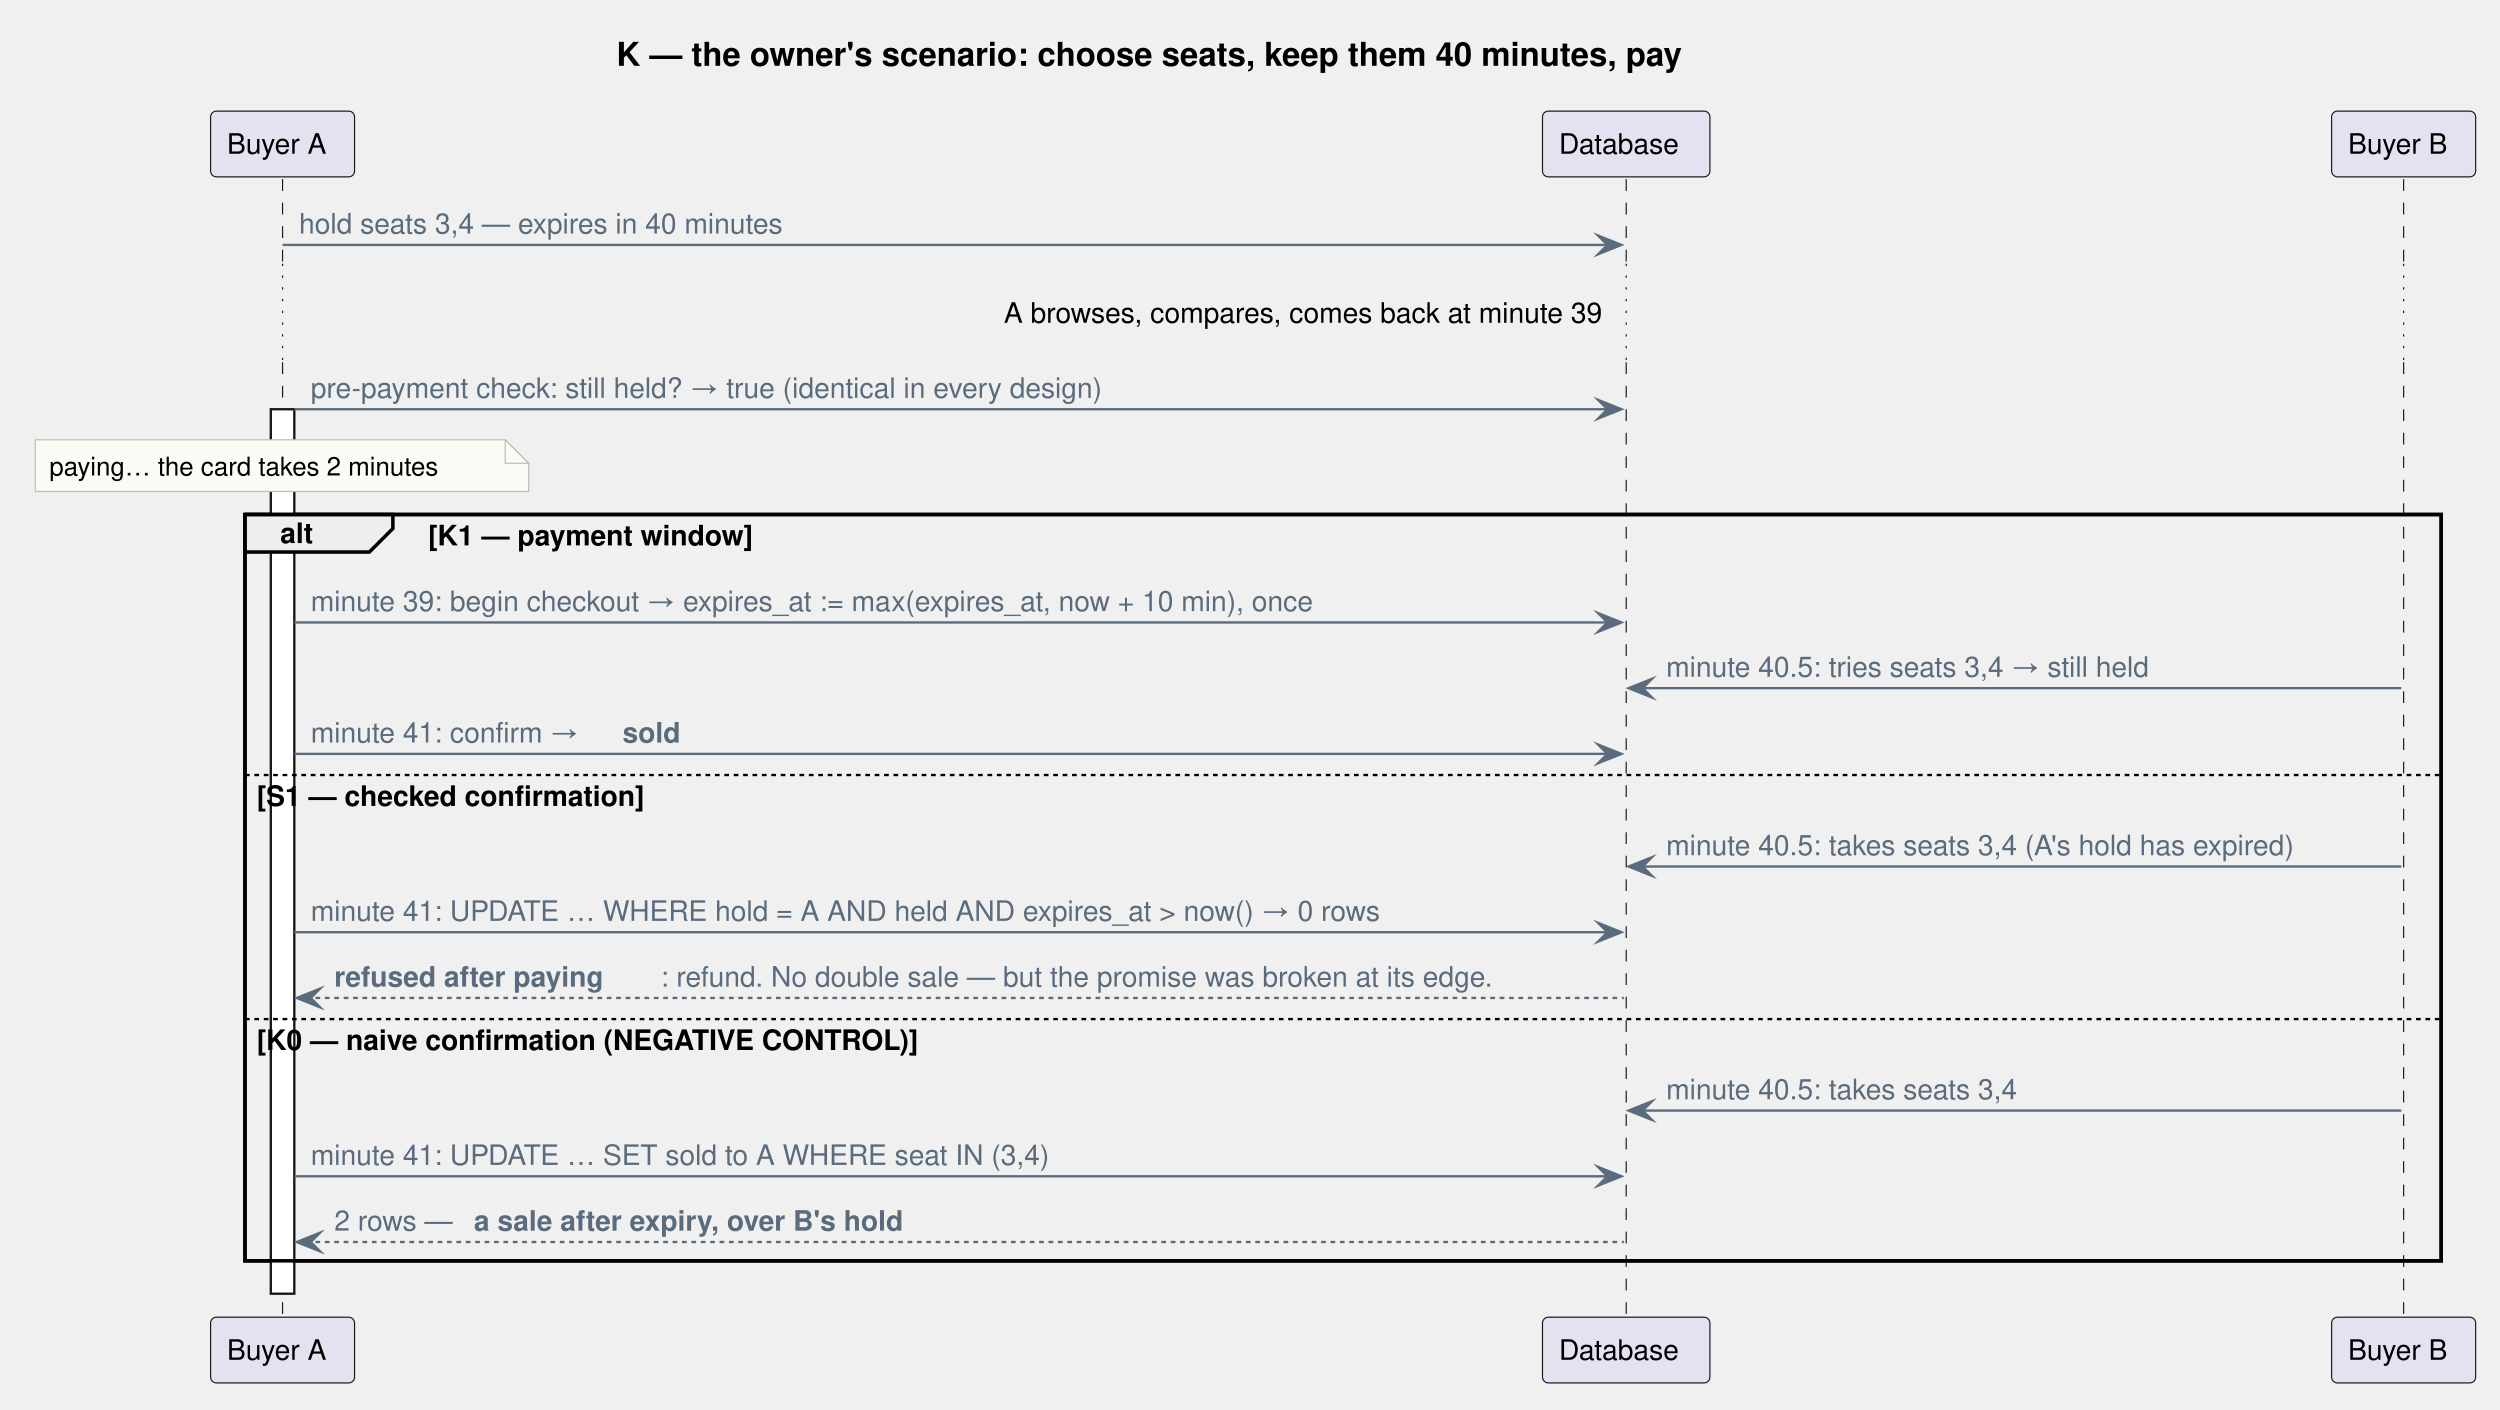
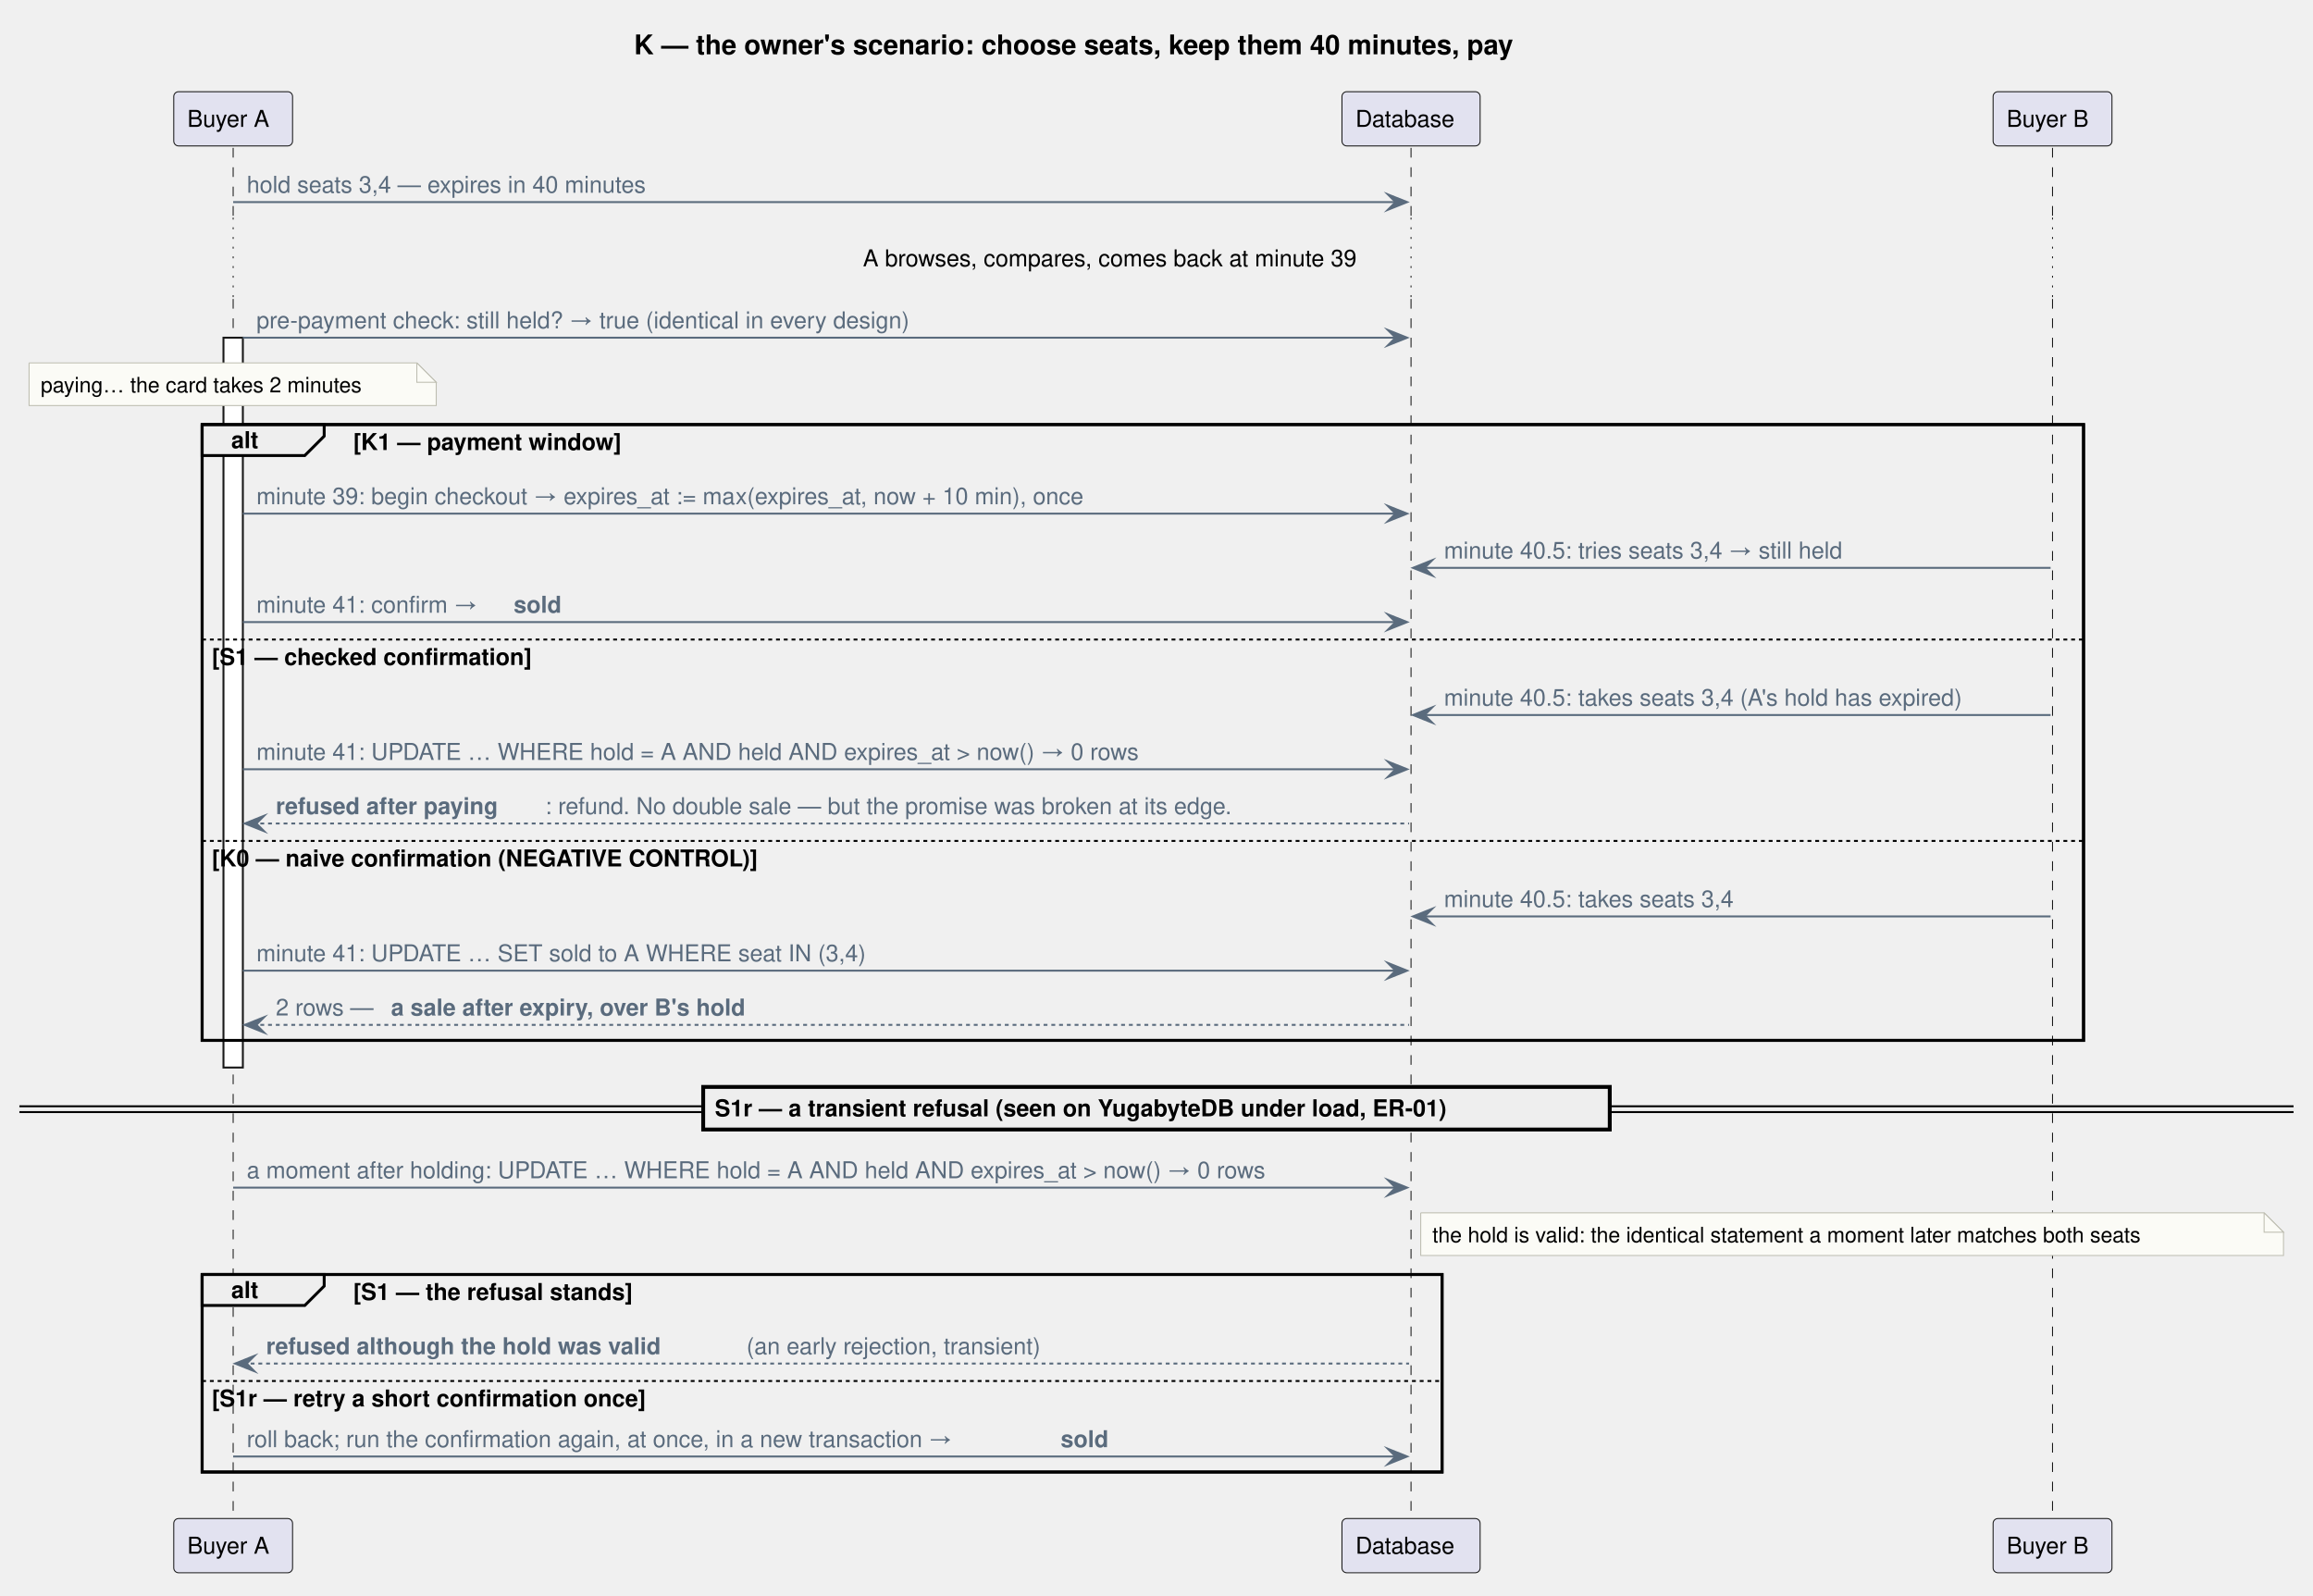
- <svg xmlns="http://www.w3.org/2000/svg" version="1.1" data-diagram-type="SEQUENCE" style="width:1064px;height:600px;background:#FFFFFF;" width="1064px" height="600px" viewBox="0 0 1064 600" zoomAndPan="magnify" preserveAspectRatio="none" contentStyleType="text/css">
+ <svg xmlns="http://www.w3.org/2000/svg" version="1.1" data-diagram-type="SEQUENCE" style="width:1193px;height:823px;background:#FFFFFF;" width="1193px" height="823px" viewBox="0 0 1193 823" zoomAndPan="magnify" preserveAspectRatio="none" contentStyleType="text/css">
  <defs />
  <g font-family="sans-serif" lengthAdjust="spacing">
    <g class="title" data-source-line="2">
-       <text x="262.386" y="27.995" fill="#000" font-size="14" textLength="537.865" font-weight="700" font-family="'Segoe UI, Helvetica, Arial'">K — the owner's scenario: choose seats, keep them 40 minutes, pay</text>
+       <text x="327.053" y="27.995" fill="#000" font-size="14" textLength="537.865" font-weight="700" font-family="'Segoe UI, Helvetica, Arial'">K — the owner's scenario: choose seats, keep them 40 minutes, pay</text>
    </g>
-     <rect x="104.26" y="218.977" width="934.727" height="317.625" fill="none" style="stroke:#000;stroke-width:1.5;" />
+     <rect x="104.26" y="218.977" width="970.396" height="317.625" fill="none" style="stroke:#000;stroke-width:1.5;" />
+     <rect x="104.26" y="657.344" width="639.523" height="101.875" fill="none" style="stroke:#000;stroke-width:1.5;" />
    <g>
      <rect x="116.76" y="76.266" width="8" height="35.969" fill="#000" fill-opacity="0" />
      <line x1="120.26" y1="76.266" x2="120.26" y2="112.234" style="stroke:#181818;stroke-width:0.5;stroke-dasharray:5,5;" />
    </g>
    <line x1="120.26" y1="112.234" x2="120.26" y2="154.203" style="stroke:#181818;stroke-width:0.5;stroke-dasharray:1,4;" />
    <g>
-       <rect x="116.76" y="154.203" width="8" height="406.398" fill="#000" fill-opacity="0" />
-       <line x1="120.26" y1="154.203" x2="120.26" y2="560.602" style="stroke:#181818;stroke-width:0.5;stroke-dasharray:5,5;" />
+       <rect x="116.76" y="154.203" width="8" height="629.016" fill="#000" fill-opacity="0" />
+       <line x1="120.26" y1="154.203" x2="120.26" y2="783.219" style="stroke:#181818;stroke-width:0.5;stroke-dasharray:5,5;" />
    </g>
    <g>
      <rect x="115.26" y="174.172" width="10" height="376.43" fill="#FFF" style="stroke:#181818;stroke-width:1;" />
    </g>
    <g>
-       <rect x="688.613" y="76.266" width="8" height="35.969" fill="#000" fill-opacity="0" />
-       <line x1="692.113" y1="76.266" x2="692.113" y2="112.234" style="stroke:#181818;stroke-width:0.5;stroke-dasharray:5,5;" />
+       <rect x="724.283" y="76.266" width="8" height="35.969" fill="#000" fill-opacity="0" />
+       <line x1="727.783" y1="76.266" x2="727.783" y2="112.234" style="stroke:#181818;stroke-width:0.5;stroke-dasharray:5,5;" />
    </g>
-     <line x1="692.113" y1="112.234" x2="692.113" y2="154.203" style="stroke:#181818;stroke-width:0.5;stroke-dasharray:1,4;" />
+     <line x1="727.783" y1="112.234" x2="727.783" y2="154.203" style="stroke:#181818;stroke-width:0.5;stroke-dasharray:1,4;" />
    <g>
-       <rect x="688.613" y="154.203" width="8" height="406.398" fill="#000" fill-opacity="0" />
-       <line x1="692.113" y1="154.203" x2="692.113" y2="560.602" style="stroke:#181818;stroke-width:0.5;stroke-dasharray:5,5;" />
+       <rect x="724.283" y="154.203" width="8" height="629.016" fill="#000" fill-opacity="0" />
+       <line x1="727.783" y1="154.203" x2="727.783" y2="783.219" style="stroke:#181818;stroke-width:0.5;stroke-dasharray:5,5;" />
    </g>
    <g>
-       <rect x="1019.486" y="76.266" width="8" height="35.969" fill="#000" fill-opacity="0" />
-       <line x1="1022.986" y1="76.266" x2="1022.986" y2="112.234" style="stroke:#181818;stroke-width:0.5;stroke-dasharray:5,5;" />
+       <rect x="1055.156" y="76.266" width="8" height="35.969" fill="#000" fill-opacity="0" />
+       <line x1="1058.656" y1="76.266" x2="1058.656" y2="112.234" style="stroke:#181818;stroke-width:0.5;stroke-dasharray:5,5;" />
    </g>
-     <line x1="1022.986" y1="112.234" x2="1022.986" y2="154.203" style="stroke:#181818;stroke-width:0.5;stroke-dasharray:1,4;" />
+     <line x1="1058.656" y1="112.234" x2="1058.656" y2="154.203" style="stroke:#181818;stroke-width:0.5;stroke-dasharray:1,4;" />
    <g>
-       <rect x="1019.486" y="154.203" width="8" height="406.398" fill="#000" fill-opacity="0" />
-       <line x1="1022.986" y1="154.203" x2="1022.986" y2="560.602" style="stroke:#181818;stroke-width:0.5;stroke-dasharray:5,5;" />
+       <rect x="1055.156" y="154.203" width="8" height="629.016" fill="#000" fill-opacity="0" />
+       <line x1="1058.656" y1="154.203" x2="1058.656" y2="783.219" style="stroke:#181818;stroke-width:0.5;stroke-dasharray:5,5;" />
    </g>
    <rect x="89.62" y="47.297" width="61.279" height="27.969" fill="#E2E2F0" style="stroke:#181818;stroke-width:0.5;" rx="2.5" ry="2.5" />
    <text x="96.62" y="65.436" fill="#000" font-size="12" textLength="47.279" font-family="'Segoe UI, Helvetica, Arial'">Buyer A</text>
-     <rect x="656.484" y="47.297" width="71.258" height="27.969" fill="#E2E2F0" style="stroke:#181818;stroke-width:0.5;" rx="2.5" ry="2.5" />
-     <text x="663.484" y="65.436" fill="#000" font-size="12" textLength="57.258" font-family="'Segoe UI, Helvetica, Arial'">Database</text>
-     <rect x="992.335" y="47.297" width="61.303" height="27.969" fill="#E2E2F0" style="stroke:#181818;stroke-width:0.5;" rx="2.5" ry="2.5" />
-     <text x="999.335" y="65.436" fill="#000" font-size="12" textLength="47.303" font-family="'Segoe UI, Helvetica, Arial'">Buyer B</text>
-     <rect x="89.62" y="560.602" width="61.279" height="27.969" fill="#E2E2F0" style="stroke:#181818;stroke-width:0.5;" rx="2.5" ry="2.5" />
-     <text x="96.62" y="578.74" fill="#000" font-size="12" textLength="47.279" font-family="'Segoe UI, Helvetica, Arial'">Buyer A</text>
-     <rect x="656.484" y="560.602" width="71.258" height="27.969" fill="#E2E2F0" style="stroke:#181818;stroke-width:0.5;" rx="2.5" ry="2.5" />
-     <text x="663.484" y="578.74" fill="#000" font-size="12" textLength="57.258" font-family="'Segoe UI, Helvetica, Arial'">Database</text>
-     <rect x="992.335" y="560.602" width="61.303" height="27.969" fill="#E2E2F0" style="stroke:#181818;stroke-width:0.5;" rx="2.5" ry="2.5" />
-     <text x="999.335" y="578.74" fill="#000" font-size="12" textLength="47.303" font-family="'Segoe UI, Helvetica, Arial'">Buyer B</text>
-     <polygon points="680.113,100.234,690.113,104.234,680.113,108.234,684.113,104.234" fill="#5A6B7D" style="stroke:#5A6B7D;stroke-width:1;stroke-linejoin:miter;stroke-miterlimit:10;" />
-     <line x1="120.26" y1="104.234" x2="686.113" y2="104.234" style="stroke:#5A6B7D;stroke-width:1;" />
+     <rect x="692.154" y="47.297" width="71.258" height="27.969" fill="#E2E2F0" style="stroke:#181818;stroke-width:0.5;" rx="2.5" ry="2.5" />
+     <text x="699.154" y="65.436" fill="#000" font-size="12" textLength="57.258" font-family="'Segoe UI, Helvetica, Arial'">Database</text>
+     <rect x="1028.005" y="47.297" width="61.303" height="27.969" fill="#E2E2F0" style="stroke:#181818;stroke-width:0.5;" rx="2.5" ry="2.5" />
+     <text x="1035.005" y="65.436" fill="#000" font-size="12" textLength="47.303" font-family="'Segoe UI, Helvetica, Arial'">Buyer B</text>
+     <rect x="89.62" y="783.219" width="61.279" height="27.969" fill="#E2E2F0" style="stroke:#181818;stroke-width:0.5;" rx="2.5" ry="2.5" />
+     <text x="96.62" y="801.357" fill="#000" font-size="12" textLength="47.279" font-family="'Segoe UI, Helvetica, Arial'">Buyer A</text>
+     <rect x="692.154" y="783.219" width="71.258" height="27.969" fill="#E2E2F0" style="stroke:#181818;stroke-width:0.5;" rx="2.5" ry="2.5" />
+     <text x="699.154" y="801.357" fill="#000" font-size="12" textLength="57.258" font-family="'Segoe UI, Helvetica, Arial'">Database</text>
+     <rect x="1028.005" y="783.219" width="61.303" height="27.969" fill="#E2E2F0" style="stroke:#181818;stroke-width:0.5;" rx="2.5" ry="2.5" />
+     <text x="1035.005" y="801.357" fill="#000" font-size="12" textLength="47.303" font-family="'Segoe UI, Helvetica, Arial'">Buyer B</text>
+     <polygon points="715.783,100.234,725.783,104.234,715.783,108.234,719.783,104.234" fill="#5A6B7D" style="stroke:#5A6B7D;stroke-width:1;stroke-linejoin:miter;stroke-miterlimit:10;" />
+     <line x1="120.26" y1="104.234" x2="721.783" y2="104.234" style="stroke:#5A6B7D;stroke-width:1;" />
    <text x="127.26" y="99.404" fill="#5A6B7D" font-size="12" textLength="234.416" font-family="'Segoe UI, Helvetica, Arial'">hold seats 3,4 — expires in 40 minutes</text>
-     <text x="427.257" y="137.373" fill="#000" font-size="12" textLength="288.732" font-family="'Segoe UI, Helvetica, Arial'">A browses, compares, comes back at minute 39</text>
-     <polygon points="680.113,170.172,690.113,174.172,680.113,178.172,684.113,174.172" fill="#5A6B7D" style="stroke:#5A6B7D;stroke-width:1;stroke-linejoin:miter;stroke-miterlimit:10;" />
-     <line x1="125.26" y1="174.172" x2="686.113" y2="174.172" style="stroke:#5A6B7D;stroke-width:1;" />
+     <text x="445.092" y="137.373" fill="#000" font-size="12" textLength="288.732" font-family="'Segoe UI, Helvetica, Arial'">A browses, compares, comes back at minute 39</text>
+     <polygon points="715.783,170.172,725.783,174.172,715.783,178.172,719.783,174.172" fill="#5A6B7D" style="stroke:#5A6B7D;stroke-width:1;stroke-linejoin:miter;stroke-miterlimit:10;" />
+     <line x1="125.26" y1="174.172" x2="721.783" y2="174.172" style="stroke:#5A6B7D;stroke-width:1;" />
    <text x="132.26" y="169.342" fill="#5A6B7D" font-size="12" textLength="384.451" font-family="'Segoe UI, Helvetica, Arial'">pre-payment check: still held? → true (identical in every design)</text>
    <path d="M15,187.172 L15,209.172 L225,209.172 L225,197.172 L215,187.172 L15,187.172" style="stroke:#BDBDB0;stroke-width:0.5;" fill="#FBFBF6" />
    <path d="M215,187.172 L215,197.172 L225,197.172 L215,187.172" style="stroke:#BDBDB0;stroke-width:0.5;" fill="#FBFBF6" />
    <text x="21" y="202.382" fill="#000" font-size="11" textLength="189.519" font-family="'Segoe UI, Helvetica, Arial'">paying… the card takes 2 minutes</text>
    <path d="M104.26,218.977 L167.207,218.977 L167.207,224.945 L157.207,234.945 L104.26,234.945 L104.26,218.977" style="stroke:#000;stroke-width:1.5;" fill="#EEE" />
-     <rect x="104.26" y="218.977" width="934.727" height="317.625" fill="none" style="stroke:#000;stroke-width:1.5;" />
+     <rect x="104.26" y="218.977" width="970.396" height="317.625" fill="none" style="stroke:#000;stroke-width:1.5;" />
    <text x="119.26" y="231.115" fill="#000" font-size="12" textLength="17.947" font-weight="700" font-family="'Segoe UI, Helvetica, Arial'">alt</text>
    <text x="182.207" y="232.115" fill="#000" font-size="12" textLength="164.244" font-weight="700" font-family="'Segoe UI, Helvetica, Arial'">[K1 — payment window]</text>
-     <polygon points="680.113,260.914,690.113,264.914,680.113,268.914,684.113,264.914" fill="#5A6B7D" style="stroke:#5A6B7D;stroke-width:1;stroke-linejoin:miter;stroke-miterlimit:10;" />
-     <line x1="125.26" y1="264.914" x2="686.113" y2="264.914" style="stroke:#5A6B7D;stroke-width:1;" />
+     <polygon points="715.783,260.914,725.783,264.914,715.783,268.914,719.783,264.914" fill="#5A6B7D" style="stroke:#5A6B7D;stroke-width:1;stroke-linejoin:miter;stroke-miterlimit:10;" />
+     <line x1="125.26" y1="264.914" x2="721.783" y2="264.914" style="stroke:#5A6B7D;stroke-width:1;" />
    <text x="132.26" y="260.084" fill="#5A6B7D" font-size="12" textLength="488.807" font-family="'Segoe UI, Helvetica, Arial'">minute 39: begin checkout → expires_at := max(expires_at, now + 10 min), once</text>
-     <polygon points="703.113,288.883,693.113,292.883,703.113,296.883,699.113,292.883" fill="#5A6B7D" style="stroke:#5A6B7D;stroke-width:1;stroke-linejoin:miter;stroke-miterlimit:10;" />
-     <line x1="697.113" y1="292.883" x2="1021.986" y2="292.883" style="stroke:#5A6B7D;stroke-width:1;" />
-     <text x="709.113" y="288.053" fill="#5A6B7D" font-size="12" textLength="234.375" font-family="'Segoe UI, Helvetica, Arial'">minute 40.5: tries seats 3,4 → still held</text>
-     <polygon points="680.113,316.852,690.113,320.852,680.113,324.852,684.113,320.852" fill="#5A6B7D" style="stroke:#5A6B7D;stroke-width:1;stroke-linejoin:miter;stroke-miterlimit:10;" />
-     <line x1="125.26" y1="320.852" x2="686.113" y2="320.852" style="stroke:#5A6B7D;stroke-width:1;" />
+     <polygon points="738.783,288.883,728.783,292.883,738.783,296.883,734.783,292.883" fill="#5A6B7D" style="stroke:#5A6B7D;stroke-width:1;stroke-linejoin:miter;stroke-miterlimit:10;" />
+     <line x1="732.783" y1="292.883" x2="1057.656" y2="292.883" style="stroke:#5A6B7D;stroke-width:1;" />
+     <text x="744.783" y="288.053" fill="#5A6B7D" font-size="12" textLength="234.375" font-family="'Segoe UI, Helvetica, Arial'">minute 40.5: tries seats 3,4 → still held</text>
+     <polygon points="715.783,316.852,725.783,320.852,715.783,324.852,719.783,320.852" fill="#5A6B7D" style="stroke:#5A6B7D;stroke-width:1;stroke-linejoin:miter;stroke-miterlimit:10;" />
+     <line x1="125.26" y1="320.852" x2="721.783" y2="320.852" style="stroke:#5A6B7D;stroke-width:1;" />
    <text x="132.26" y="316.021" fill="#5A6B7D" font-size="12" textLength="128.859" font-family="'Segoe UI, Helvetica, Arial'">minute 41: confirm →</text>
    <text x="264.933" y="316.021" fill="#5A6B7D" font-size="12" textLength="28.09" font-weight="700" font-family="'Segoe UI, Helvetica, Arial'">sold</text>
-     <line x1="104.26" y1="329.852" x2="1038.986" y2="329.852" style="stroke:#000;stroke-width:1;stroke-dasharray:2,2;" />
+     <line x1="104.26" y1="329.852" x2="1074.656" y2="329.852" style="stroke:#000;stroke-width:1;stroke-dasharray:2,2;" />
    <text x="109.26" y="342.99" fill="#000" font-size="12" textLength="194.502" font-weight="700" font-family="'Segoe UI, Helvetica, Arial'">[S1 — checked confirmation]</text>
-     <polygon points="703.113,364.789,693.113,368.789,703.113,372.789,699.113,368.789" fill="#5A6B7D" style="stroke:#5A6B7D;stroke-width:1;stroke-linejoin:miter;stroke-miterlimit:10;" />
-     <line x1="697.113" y1="368.789" x2="1021.986" y2="368.789" style="stroke:#5A6B7D;stroke-width:1;" />
-     <text x="709.113" y="363.959" fill="#5A6B7D" font-size="12" textLength="306.873" font-family="'Segoe UI, Helvetica, Arial'">minute 40.5: takes seats 3,4 (A's hold has expired)</text>
-     <polygon points="680.113,392.758,690.113,396.758,680.113,400.758,684.113,396.758" fill="#5A6B7D" style="stroke:#5A6B7D;stroke-width:1;stroke-linejoin:miter;stroke-miterlimit:10;" />
-     <line x1="125.26" y1="396.758" x2="686.113" y2="396.758" style="stroke:#5A6B7D;stroke-width:1;" />
+     <polygon points="738.783,364.789,728.783,368.789,738.783,372.789,734.783,368.789" fill="#5A6B7D" style="stroke:#5A6B7D;stroke-width:1;stroke-linejoin:miter;stroke-miterlimit:10;" />
+     <line x1="732.783" y1="368.789" x2="1057.656" y2="368.789" style="stroke:#5A6B7D;stroke-width:1;" />
+     <text x="744.783" y="363.959" fill="#5A6B7D" font-size="12" textLength="306.873" font-family="'Segoe UI, Helvetica, Arial'">minute 40.5: takes seats 3,4 (A's hold has expired)</text>
+     <polygon points="715.783,392.758,725.783,396.758,715.783,400.758,719.783,396.758" fill="#5A6B7D" style="stroke:#5A6B7D;stroke-width:1;stroke-linejoin:miter;stroke-miterlimit:10;" />
+     <line x1="125.26" y1="396.758" x2="721.783" y2="396.758" style="stroke:#5A6B7D;stroke-width:1;" />
    <text x="132.26" y="391.928" fill="#5A6B7D" font-size="12" textLength="502.664" font-family="'Segoe UI, Helvetica, Arial'">minute 41: UPDATE … WHERE hold = A AND held AND expires_at &gt; now() → 0 rows</text>
    <polygon points="136.26,420.727,126.26,424.727,136.26,428.727,132.26,424.727" fill="#5A6B7D" style="stroke:#5A6B7D;stroke-width:1;stroke-linejoin:miter;stroke-miterlimit:10;" />
-     <line x1="130.26" y1="424.727" x2="691.113" y2="424.727" style="stroke:#5A6B7D;stroke-width:1;stroke-dasharray:2,2;" />
+     <line x1="130.26" y1="424.727" x2="726.783" y2="424.727" style="stroke:#5A6B7D;stroke-width:1;stroke-dasharray:2,2;" />
    <text x="142.26" y="419.896" fill="#5A6B7D" font-size="12" textLength="138.914" font-weight="700" font-family="'Segoe UI, Helvetica, Arial'">refused after paying</text>
    <text x="281.174" y="419.896" fill="#5A6B7D" font-size="12" textLength="403.939" font-family="'Segoe UI, Helvetica, Arial'">: refund. No double sale — but the promise was broken at its edge.</text>
-     <line x1="104.26" y1="433.727" x2="1038.986" y2="433.727" style="stroke:#000;stroke-width:1;stroke-dasharray:2,2;" />
+     <line x1="104.26" y1="433.727" x2="1074.656" y2="433.727" style="stroke:#000;stroke-width:1;stroke-dasharray:2,2;" />
    <text x="109.26" y="446.865" fill="#000" font-size="12" textLength="327.416" font-weight="700" font-family="'Segoe UI, Helvetica, Arial'">[K0 — naive confirmation (NEGATIVE CONTROL)]</text>
-     <polygon points="703.113,468.664,693.113,472.664,703.113,476.664,699.113,472.664" fill="#5A6B7D" style="stroke:#5A6B7D;stroke-width:1;stroke-linejoin:miter;stroke-miterlimit:10;" />
-     <line x1="697.113" y1="472.664" x2="1021.986" y2="472.664" style="stroke:#5A6B7D;stroke-width:1;" />
-     <text x="709.113" y="467.834" fill="#5A6B7D" font-size="12" textLength="172.014" font-family="'Segoe UI, Helvetica, Arial'">minute 40.5: takes seats 3,4</text>
-     <polygon points="680.113,496.633,690.113,500.633,680.113,504.633,684.113,500.633" fill="#5A6B7D" style="stroke:#5A6B7D;stroke-width:1;stroke-linejoin:miter;stroke-miterlimit:10;" />
-     <line x1="125.26" y1="500.633" x2="686.113" y2="500.633" style="stroke:#5A6B7D;stroke-width:1;" />
+     <polygon points="738.783,468.664,728.783,472.664,738.783,476.664,734.783,472.664" fill="#5A6B7D" style="stroke:#5A6B7D;stroke-width:1;stroke-linejoin:miter;stroke-miterlimit:10;" />
+     <line x1="732.783" y1="472.664" x2="1057.656" y2="472.664" style="stroke:#5A6B7D;stroke-width:1;" />
+     <text x="744.783" y="467.834" fill="#5A6B7D" font-size="12" textLength="172.014" font-family="'Segoe UI, Helvetica, Arial'">minute 40.5: takes seats 3,4</text>
+     <polygon points="715.783,496.633,725.783,500.633,715.783,504.633,719.783,500.633" fill="#5A6B7D" style="stroke:#5A6B7D;stroke-width:1;stroke-linejoin:miter;stroke-miterlimit:10;" />
+     <line x1="125.26" y1="500.633" x2="721.783" y2="500.633" style="stroke:#5A6B7D;stroke-width:1;" />
    <text x="132.26" y="495.803" fill="#5A6B7D" font-size="12" textLength="342.352" font-family="'Segoe UI, Helvetica, Arial'">minute 41: UPDATE … SET sold to A WHERE seat IN (3,4)</text>
    <polygon points="136.26,524.602,126.26,528.602,136.26,532.602,132.26,528.602" fill="#5A6B7D" style="stroke:#5A6B7D;stroke-width:1;stroke-linejoin:miter;stroke-miterlimit:10;" />
-     <line x1="130.26" y1="528.602" x2="691.113" y2="528.602" style="stroke:#5A6B7D;stroke-width:1;stroke-dasharray:2,2;" />
+     <line x1="130.26" y1="528.602" x2="726.783" y2="528.602" style="stroke:#5A6B7D;stroke-width:1;stroke-dasharray:2,2;" />
    <text x="142.26" y="523.771" fill="#5A6B7D" font-size="12" textLength="55.605" font-family="'Segoe UI, Helvetica, Arial'">2 rows —</text>
    <text x="201.679" y="523.771" fill="#5A6B7D" font-size="12" textLength="220.225" font-weight="700" font-family="'Segoe UI, Helvetica, Arial'">a sale after expiry, over B's hold</text>
+     <rect x="10" y="570.586" width="1172.97" height="3" fill="#EEE" style="stroke:#EEE;stroke-width:1;" />
+     <line x1="10" y1="570.586" x2="1182.97" y2="570.586" style="stroke:#000;stroke-width:1;" />
+     <line x1="10" y1="573.586" x2="1182.97" y2="573.586" style="stroke:#000;stroke-width:1;" />
+     <rect x="362.689" y="560.602" width="467.592" height="21.969" fill="#EEE" style="stroke:#000;stroke-width:2;" />
+     <text x="368.689" y="575.74" fill="#000" font-size="12" textLength="449.414" font-weight="700" font-family="'Segoe UI, Helvetica, Arial'">S1r — a transient refusal (seen on YugabyteDB under load, ER-01)</text>
+     <polygon points="715.783,608.539,725.783,612.539,715.783,616.539,719.783,612.539" fill="#5A6B7D" style="stroke:#5A6B7D;stroke-width:1;stroke-linejoin:miter;stroke-miterlimit:10;" />
+     <line x1="120.26" y1="612.539" x2="721.783" y2="612.539" style="stroke:#5A6B7D;stroke-width:1;" />
+     <text x="127.26" y="607.709" fill="#5A6B7D" font-size="12" textLength="583.523" font-family="'Segoe UI, Helvetica, Arial'">a moment after holding: UPDATE … WHERE hold = A AND held AND expires_at &gt; now() → 0 rows</text>
+     <path d="M732.783,625.539 L732.783,647.539 L1177.783,647.539 L1177.783,635.539 L1167.783,625.539 L732.783,625.539" style="stroke:#BDBDB0;stroke-width:0.5;" fill="#FBFBF6" />
+     <path d="M1167.783,625.539 L1167.783,635.539 L1177.783,635.539 L1167.783,625.539" style="stroke:#BDBDB0;stroke-width:0.5;" fill="#FBFBF6" />
+     <text x="738.783" y="640.75" fill="#000" font-size="11" textLength="424.188" font-family="'Segoe UI, Helvetica, Arial'">the hold is valid: the identical statement a moment later matches both seats</text>
+     <path d="M104.26,657.344 L167.207,657.344 L167.207,663.313 L157.207,673.313 L104.26,673.313 L104.26,657.344" style="stroke:#000;stroke-width:1.5;" fill="#EEE" />
+     <rect x="104.26" y="657.344" width="639.523" height="101.875" fill="none" style="stroke:#000;stroke-width:1.5;" />
+     <text x="119.26" y="669.482" fill="#000" font-size="12" textLength="17.947" font-weight="700" font-family="'Segoe UI, Helvetica, Arial'">alt</text>
+     <text x="182.207" y="670.482" fill="#000" font-size="12" textLength="171.516" font-weight="700" font-family="'Segoe UI, Helvetica, Arial'">[S1 — the refusal stands]</text>
+     <polygon points="131.26,699.281,121.26,703.281,131.26,707.281,127.26,703.281" fill="#5A6B7D" style="stroke:#5A6B7D;stroke-width:1;stroke-linejoin:miter;stroke-miterlimit:10;" />
+     <line x1="125.26" y1="703.281" x2="726.783" y2="703.281" style="stroke:#5A6B7D;stroke-width:1;stroke-dasharray:2,2;" />
+     <text x="137.26" y="698.451" fill="#5A6B7D" font-size="12" textLength="243.961" font-weight="700" font-family="'Segoe UI, Helvetica, Arial'">refused although the hold was valid</text>
+     <text x="385.035" y="698.451" fill="#5A6B7D" font-size="12" textLength="176.18" font-family="'Segoe UI, Helvetica, Arial'">(an early rejection, transient)</text>
+     <line x1="104.26" y1="712.281" x2="743.783" y2="712.281" style="stroke:#000;stroke-width:1;stroke-dasharray:2,2;" />
+     <text x="109.26" y="725.42" fill="#000" font-size="12" textLength="266.59" font-weight="700" font-family="'Segoe UI, Helvetica, Arial'">[S1r — retry a short confirmation once]</text>
+     <polygon points="715.783,747.219,725.783,751.219,715.783,755.219,719.783,751.219" fill="#5A6B7D" style="stroke:#5A6B7D;stroke-width:1;stroke-linejoin:miter;stroke-miterlimit:10;" />
+     <line x1="120.26" y1="751.219" x2="721.783" y2="751.219" style="stroke:#5A6B7D;stroke-width:1;" />
+     <text x="127.26" y="746.389" fill="#5A6B7D" font-size="12" textLength="415.998" font-family="'Segoe UI, Helvetica, Arial'">roll back; run the confirmation again, at once, in a new transaction →</text>
+     <text x="547.072" y="746.389" fill="#5A6B7D" font-size="12" textLength="28.09" font-weight="700" font-family="'Segoe UI, Helvetica, Arial'">sold</text>
  </g>
</svg>
